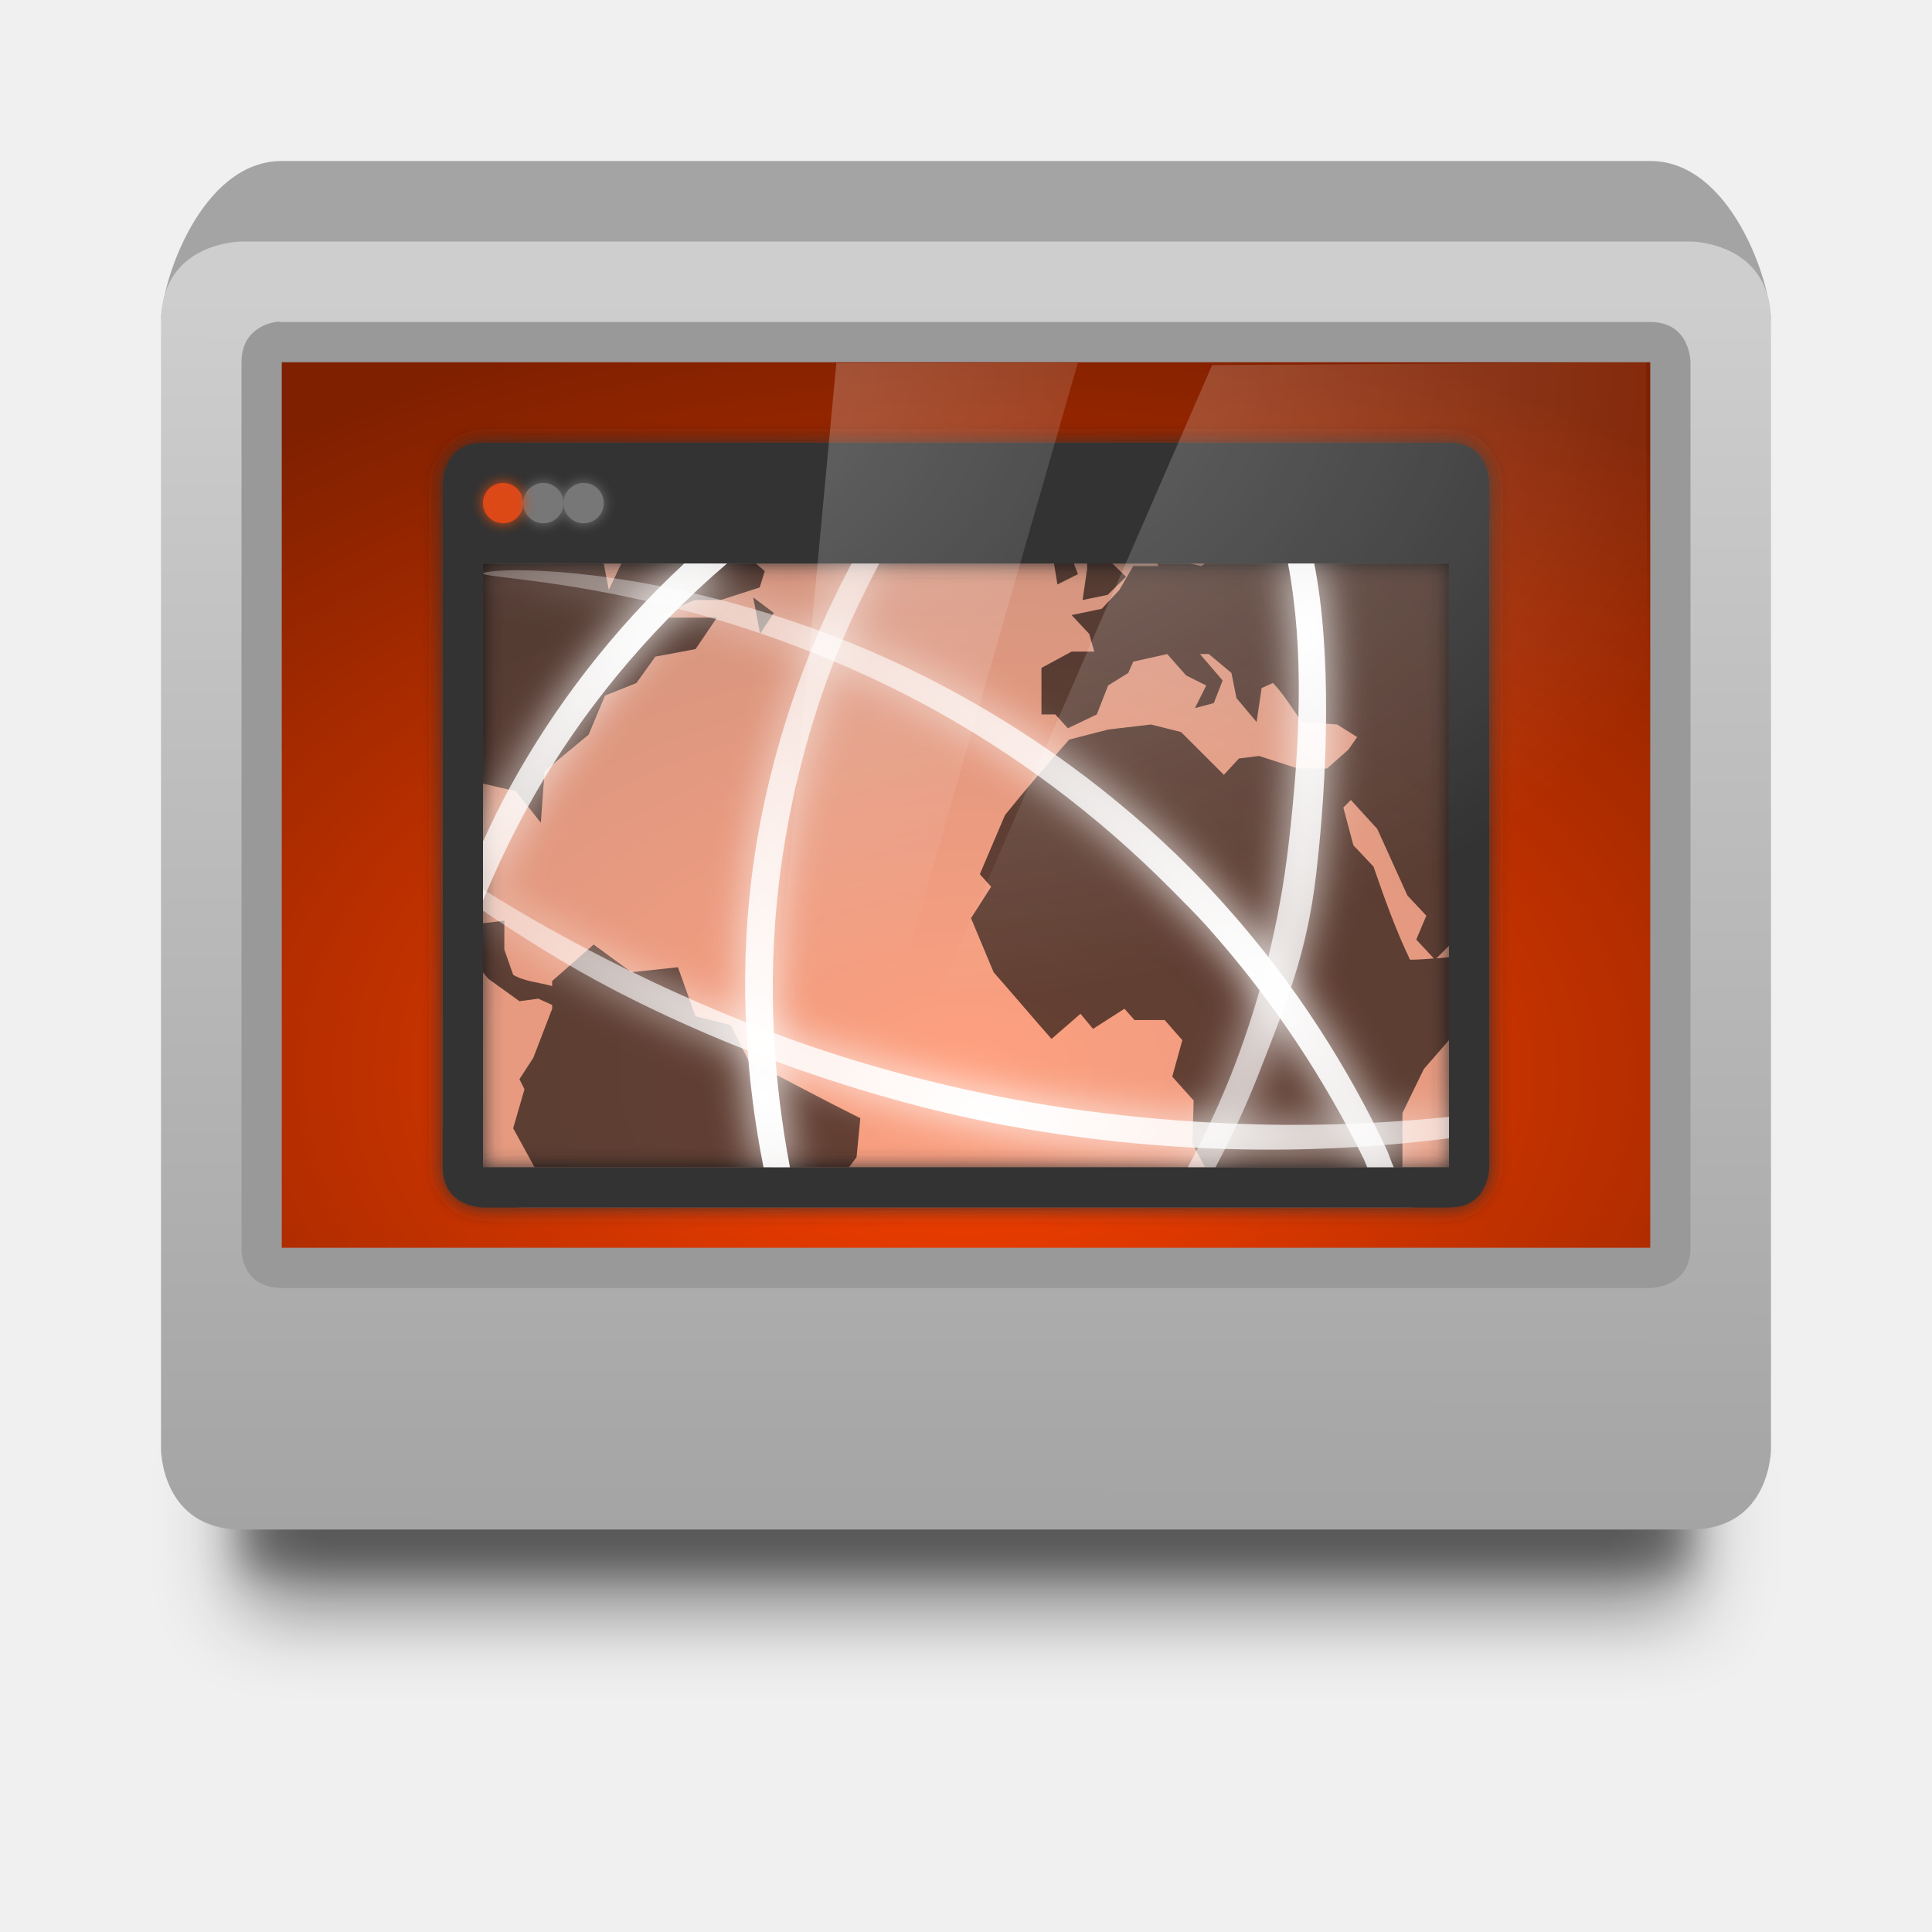
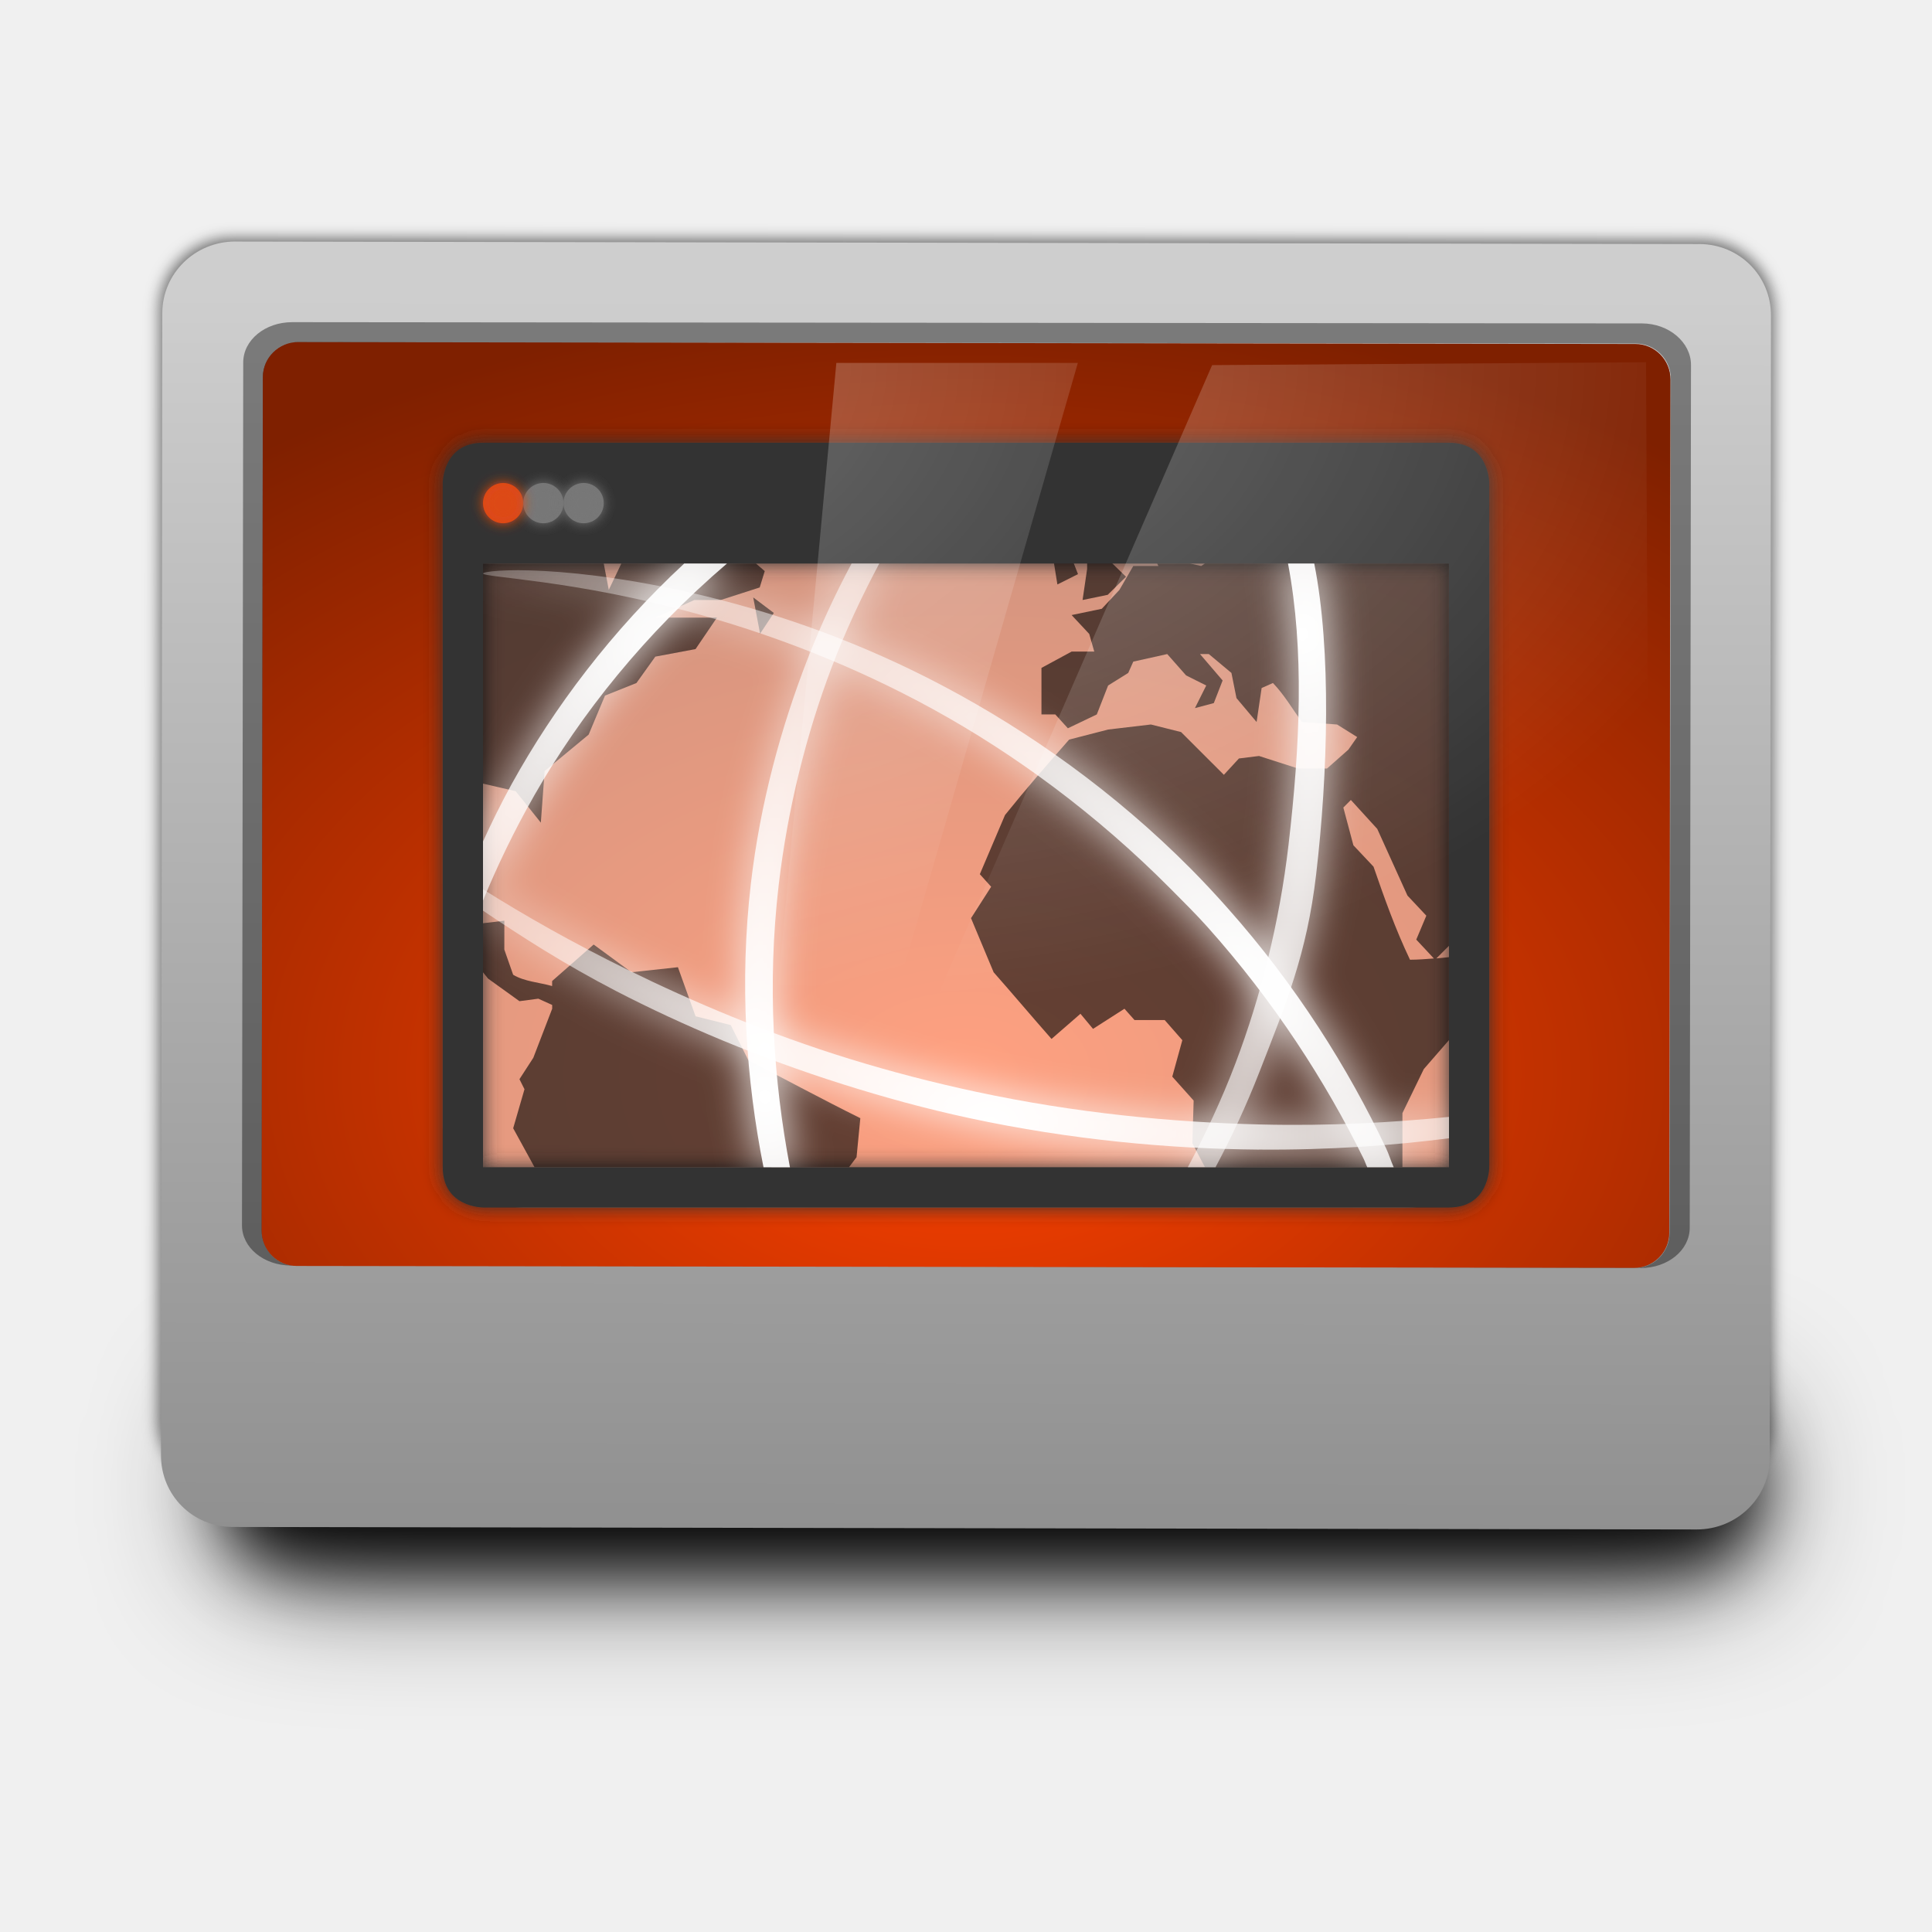
<svg xmlns="http://www.w3.org/2000/svg" xmlns:xlink="http://www.w3.org/1999/xlink" width="48" height="48" id="svg2985" version="1.1">
  <defs id="defs2987">
    <linearGradient id="linearGradient4538">
      <stop style="stop-color:#ffffff;stop-opacity:1;" offset="0" id="stop4540" />
      <stop id="stop4546" offset="0.5" style="stop-color:#ffffff;stop-opacity:0;" />
      <stop style="stop-color:#ffffff;stop-opacity:0;" offset="1" id="stop4542" />
    </linearGradient>
    <linearGradient id="linearGradient4195">
      <stop id="stop4197" offset="0" style="stop-color:#df5e28;stop-opacity:0.941;" />
      <stop id="stop4199" offset="1" style="stop-color:#1a1716;stop-opacity:0.941" />
    </linearGradient>
+     <filter color-interpolation-filters="sRGB" id="filter11507">
+       <feGaussianBlur stdDeviation="1.056" id="feGaussianBlur11509" />
+     </filter>
    <linearGradient id="linearGradient10954">
      <stop style="stop-color:#909090;stop-opacity:1;" offset="0" id="stop10956" />
      <stop style="stop-color:#cecece;stop-opacity:1" offset="1" id="stop10958" />
    </linearGradient>
    <linearGradient id="linearGradient10938">
      <stop style="stop-color:#dadada;stop-opacity:1" offset="0" id="stop10940" />
      <stop style="stop-color:#f6f6f5;stop-opacity:1" offset="1" id="stop10942" />
    </linearGradient>
    <linearGradient id="linearGradient11438">
      <stop style="stop-color:#babdb6;stop-opacity:1;" offset="0" id="stop11440" />
      <stop style="stop-color:#4a4d46;stop-opacity:1" offset="1" id="stop11442" />
    </linearGradient>
    <linearGradient id="linearGradient10966">
      <stop style="stop-color:#ffffff;stop-opacity:1;" offset="0" id="stop10968" />
      <stop style="stop-color:#f0f0f0;stop-opacity:1" offset="1" id="stop10970" />
    </linearGradient>
    <linearGradient id="linearGradient11473">
      <stop style="stop-color:#ff4100;stop-opacity:1;" offset="0" id="stop11475" />
      <stop id="stop4454" offset="1" style="stop-color:#7f2000;stop-opacity:1;" />
    </linearGradient>
    <linearGradient id="linearGradient4788">
      <stop id="stop4790" offset="0" style="stop-color:#ffffff;stop-opacity:1;" />
      <stop id="stop4792" offset="1" style="stop-color:#ffffff;stop-opacity:0;" />
    </linearGradient>
    <radialGradient xlink:href="#linearGradient12771" id="radialGradient12777" cx="144.167" cy="129.174" fx="144.167" fy="129.174" r="97.906" gradientTransform="matrix(1.16579,-0.05054328,0.0329754,0.746793,-28.16094,39.99441)" gradientUnits="userSpaceOnUse" />
    <linearGradient id="linearGradient12771">
      <stop style="stop-color:#ffffff;stop-opacity:1;" offset="0" id="stop12773" />
      <stop style="stop-color:#ffffff;stop-opacity:0;" offset="1" id="stop12775" />
    </linearGradient>
    <radialGradient xlink:href="#linearGradient12771" id="radialGradient3521" cx="144.167" cy="129.174" fx="144.167" fy="129.174" r="97.906" gradientTransform="matrix(1.16579,-0.05054328,0.0329754,0.746793,-28.16094,39.99441)" gradientUnits="userSpaceOnUse" />
    <radialGradient xlink:href="#linearGradient12771" id="radialGradient3529" cx="144.167" cy="129.174" fx="144.167" fy="129.174" r="97.906" gradientTransform="matrix(1.16579,-0.05054328,0.0329754,0.746793,-28.16094,39.99441)" gradientUnits="userSpaceOnUse" />
    <radialGradient xlink:href="#linearGradient12771" id="radialGradient3537" cx="144.167" cy="129.174" fx="144.167" fy="129.174" r="97.906" gradientTransform="matrix(1.16579,-0.05054328,0.0329754,0.746793,-28.16094,39.99441)" gradientUnits="userSpaceOnUse" />
    <radialGradient xlink:href="#linearGradient12771" id="radialGradient3545" cx="144.167" cy="129.174" fx="144.167" fy="129.174" r="97.906" gradientTransform="matrix(1.16579,-0.05054328,0.0329754,0.746793,-28.16094,39.99441)" gradientUnits="userSpaceOnUse" />
    <radialGradient xlink:href="#linearGradient12771" id="radialGradient3553" cx="144.167" cy="129.174" fx="144.167" fy="129.174" r="97.906" gradientTransform="matrix(1.16579,-0.05054328,0.0329754,0.746793,-28.16094,39.99441)" gradientUnits="userSpaceOnUse" />
    <radialGradient xlink:href="#linearGradient12771" id="radialGradient3561" cx="144.167" cy="129.174" fx="144.167" fy="129.174" r="97.906" gradientTransform="matrix(1.16579,-0.05054328,0.0329754,0.746793,-28.16094,39.99441)" gradientUnits="userSpaceOnUse" />
    <radialGradient xlink:href="#linearGradient12771" id="radialGradient3569" cx="144.167" cy="129.174" fx="144.167" fy="129.174" r="97.906" gradientTransform="matrix(1.16579,-0.05054328,0.0329754,0.746793,-28.16094,39.99441)" gradientUnits="userSpaceOnUse" />
    <radialGradient xlink:href="#linearGradient12771" id="radialGradient3577" cx="144.167" cy="129.174" fx="144.167" fy="129.174" r="97.906" gradientTransform="matrix(1.16579,-0.05054328,0.0329754,0.746793,-28.16094,39.99441)" gradientUnits="userSpaceOnUse" />
    <radialGradient xlink:href="#linearGradient12771" id="radialGradient3585" cx="144.167" cy="129.174" fx="144.167" fy="129.174" r="97.906" gradientTransform="matrix(1.16579,-0.05054328,0.0329754,0.746793,-28.16094,39.99441)" gradientUnits="userSpaceOnUse" />
    <radialGradient xlink:href="#linearGradient12771" id="radialGradient3593" cx="144.167" cy="129.174" fx="144.167" fy="129.174" r="97.906" gradientTransform="matrix(1.16579,-0.05054328,0.0329754,0.746793,-28.16094,39.99441)" gradientUnits="userSpaceOnUse" />
    <radialGradient xlink:href="#linearGradient12771" id="radialGradient3601" cx="144.167" cy="129.174" fx="144.167" fy="129.174" r="97.906" gradientTransform="matrix(1.16579,-0.05054328,0.0329754,0.746793,-28.16094,39.99441)" gradientUnits="userSpaceOnUse" />
    <radialGradient r="97.906" fy="129.174" fx="144.167" cy="129.174" cx="144.167" gradientTransform="matrix(1.16579,-0.05054328,0.0329754,0.746793,-28.16094,39.99441)" gradientUnits="userSpaceOnUse" id="radialGradient3665" xlink:href="#linearGradient12771" />
    <radialGradient xlink:href="#linearGradient10966" id="radialGradient3348" gradientUnits="userSpaceOnUse" gradientTransform="matrix(0.1709132,2.3948575e-4,-1.885288e-4,0.1345469,-0.8241495,18.42583)" cx="149.565" cy="258.761" fx="149.565" fy="258.761" r="116.231" />
    <linearGradient xlink:href="#linearGradient10938" id="linearGradient3355" gradientUnits="userSpaceOnUse" gradientTransform="matrix(0.1760192,0,0,0.1798063,-1.587065,12.33736)" x1="134.833" y1="68.529" x2="171.903" y2="206.876" />
    <linearGradient xlink:href="#linearGradient11438" id="linearGradient3357" gradientUnits="userSpaceOnUse" x1="184.951" y1="149.21" x2="185.071" y2="236.397" gradientTransform="matrix(0.1798054,0,0,0.1798054,-0.6386018,10.85333)" />
    <radialGradient xlink:href="#linearGradient12771" id="radialGradient3387" gradientUnits="userSpaceOnUse" gradientTransform="matrix(1.16579,-0.05054328,0.0329754,0.746793,-28.16094,39.99441)" cx="144.167" cy="129.174" fx="144.167" fy="129.174" r="97.906" />
    <radialGradient xlink:href="#linearGradient4788" id="radialGradient3404" gradientUnits="userSpaceOnUse" gradientTransform="matrix(-1.824376,0.00876531,-0.00620867,-1.307801,609.5291,98.0673)" cx="326.021" cy="58" fx="326.021" fy="58" r="12.5" />
    <radialGradient xlink:href="#linearGradient4788" id="radialGradient3407" gradientUnits="userSpaceOnUse" gradientTransform="matrix(-1.888202,0.00857771,-0.00642588,-1.279811,636.8603,96.52335)" cx="326.021" cy="58" fx="326.021" fy="58" r="12.5" />
    <radialGradient xlink:href="#linearGradient11473" id="radialGradient4014" gradientUnits="userSpaceOnUse" gradientTransform="matrix(0.2708409,0,0,0.1777665,-16.45829,8.840227)" cx="149.565" cy="190.137" fx="149.565" fy="190.137" r="108.515" />
    <linearGradient xlink:href="#linearGradient10954" id="linearGradient4020" gradientUnits="userSpaceOnUse" gradientTransform="matrix(0.1696838,2.3939518e-4,-2.3776336e-4,0.1708486,-1.344677,13.52782)" x1="141.315" y1="237.286" x2="141.315" y2="57.029" />
    <radialGradient xlink:href="#linearGradient4195-5" id="radialGradient3889" gradientUnits="userSpaceOnUse" gradientTransform="matrix(0.2031251,-0.08812329,0.1236326,0.3357866,-42.38554,-18.85971)" cx="189.702" cy="230.104" fx="189.702" fy="230.104" r="108.515" />
    <linearGradient id="linearGradient4195-5">
      <stop id="stop4197-5" offset="0" style="stop-color:#ff5200;stop-opacity:1;" />
      <stop id="stop4199-9" offset="1" style="stop-color:#000000;stop-opacity:1;" />
    </linearGradient>
    <filter id="filter3920">
      <feGaussianBlur stdDeviation="0.237" id="feGaussianBlur3922" />
    </filter>
    <filter id="filter4015" x="-0.36" width="1.72" y="-0.36" height="1.72">
      <feGaussianBlur stdDeviation="0.75" id="feGaussianBlur4017" />
    </filter>
    <filter id="filter4025" x="-0.36" width="1.72" y="-0.36" height="1.72">
      <feGaussianBlur stdDeviation="0.75" id="feGaussianBlur4027" />
    </filter>
    <filter id="filter4035" x="-0.36" width="1.72" y="-0.36" height="1.72">
      <feGaussianBlur stdDeviation="0.75" id="feGaussianBlur4037" />
    </filter>
    <radialGradient xlink:href="#linearGradient11473" id="radialGradient4112" gradientUnits="userSpaceOnUse" gradientTransform="matrix(0.2708409,0,0,0.1777665,-16.45829,8.840227)" cx="149.565" cy="190.137" fx="149.565" fy="190.137" r="108.515" />
    <radialGradient xlink:href="#linearGradient11473" id="radialGradient4115" gradientUnits="userSpaceOnUse" gradientTransform="matrix(0.2708409,0,0,0.1777665,-16.45829,8.840227)" cx="149.565" cy="190.137" fx="149.565" fy="190.137" r="108.515" />
+     <filter color-interpolation-filters="sRGB" id="filter11490-5-0" x="-0.107" width="1.214" y="-1.352" height="3.703">
+       <feGaussianBlur stdDeviation="1.83" id="feGaussianBlur11492-5-8" />
+     </filter>
+     <filter color-interpolation-filters="sRGB" id="filter11472-2-8" x="-0.052" width="1.104" y="-0.655" height="2.311">
+       <feGaussianBlur stdDeviation="0.887" id="feGaussianBlur11474-3-4" />
+     </filter>
    <linearGradient id="linearGradient3837">
      <stop style="stop-color:#c3beba;stop-opacity:1;" offset="0" id="stop3839" />
      <stop style="stop-color:#e2e1de;stop-opacity:1" offset="1" id="stop3841" />
    </linearGradient>
    <linearGradient xlink:href="#linearGradient3837" id="linearGradient4159" gradientUnits="userSpaceOnUse" gradientTransform="matrix(0.952381,0,0,0.875,-33.8244,-74.4375)" x1="7" y1="51" x2="24" y2="51" />
    <radialGradient xlink:href="#linearGradient3991-2-6" id="radialGradient3300" gradientUnits="userSpaceOnUse" gradientTransform="matrix(2.669952,0,0,2.086414,-23.09577,-52.71681)" cx="17.048" cy="33.642" fx="17.048" fy="33.642" r="13.703" />
    <linearGradient id="linearGradient3991-2-6">
      <stop style="stop-color:#ffffff;stop-opacity:1;" offset="0" id="stop3993-6-8" />
      <stop style="stop-color:#ffffff;stop-opacity:0;" offset="1" id="stop3995-6-3" />
    </linearGradient>
    <radialGradient xlink:href="#linearGradient3999-1-7" id="radialGradient3292" gradientUnits="userSpaceOnUse" gradientTransform="matrix(8.887429,0,0,9.350047,-117.5592,-383.6023)" cx="14.98" cy="44.726" fx="14.98" fy="44.726" r="4.36" />
    <linearGradient id="linearGradient3999-1-7">
      <stop style="stop-color:#ffffff;stop-opacity:1;" offset="0" id="stop4001-2-6" />
      <stop style="stop-color:#ffffff;stop-opacity:0;" offset="1" id="stop4003-9-5" />
    </linearGradient>
    <linearGradient id="linearGradient3983-4-1">
      <stop style="stop-color:#ffffff;stop-opacity:1;" offset="0" id="stop3985-7-3" />
      <stop style="stop-color:#ffffff;stop-opacity:0;" offset="1" id="stop3987-8-6" />
    </linearGradient>
    <linearGradient id="linearGradient4007-0-4">
      <stop style="stop-color:#ffffff;stop-opacity:1;" offset="0" id="stop4009-0-6" />
      <stop style="stop-color:#ffffff;stop-opacity:0;" offset="1" id="stop4011-1-4" />
    </linearGradient>
    <linearGradient id="linearGradient3991-2-6-2">
      <stop style="stop-color:#ffffff;stop-opacity:1;" offset="0" id="stop3993-6-8-8" />
      <stop style="stop-color:#ffffff;stop-opacity:0;" offset="1" id="stop3995-6-3-5" />
    </linearGradient>
    <radialGradient xlink:href="#linearGradient3999-1-7-3" id="radialGradient3114" gradientUnits="userSpaceOnUse" gradientTransform="matrix(6.059611,0,0,6.375032,-80.42158,-259.1527)" cx="14.98" cy="44.726" fx="14.98" fy="44.726" r="4.36" />
    <linearGradient id="linearGradient3999-1-7-3">
      <stop style="stop-color:#ffffff;stop-opacity:1;" offset="0" id="stop4001-2-6-8" />
      <stop style="stop-color:#ffffff;stop-opacity:0;" offset="1" id="stop4003-9-5-7" />
    </linearGradient>
    <radialGradient xlink:href="#linearGradient3999-1-7-3" id="radialGradient4691" gradientUnits="userSpaceOnUse" gradientTransform="matrix(6.059611,0,0,-6.375032,-71.76533,328.3715)" cx="14.98" cy="44.726" fx="14.98" fy="44.726" r="4.36" />
    <radialGradient xlink:href="#linearGradient3991-2-6-2" id="radialGradient4694" gradientUnits="userSpaceOnUse" gradientTransform="matrix(1.820422,0,0,-1.422555,-6.454496,91.7984)" cx="17.048" cy="33.642" fx="17.048" fy="33.642" r="13.703" />
    <radialGradient xlink:href="#linearGradient4007-0-4" id="radialGradient4697" gradientUnits="userSpaceOnUse" gradientTransform="matrix(2.273915,0,0,-1.959257,-12.41805,127.5658)" cx="12.846" cy="48.694" fx="12.846" fy="48.694" r="10.719" />
    <radialGradient xlink:href="#linearGradient3983-4-1" id="radialGradient4700" gradientUnits="userSpaceOnUse" gradientTransform="matrix(3.190679,-0.3029374,-0.2980043,-3.139524,-30.07627,187.7122)" cx="23.192" cy="44.639" fx="23.192" fy="44.639" r="8.988" />
    <radialGradient xlink:href="#linearGradient3999-1-7-3" id="radialGradient4704" gradientUnits="userSpaceOnUse" gradientTransform="matrix(-6.059611,0,0,6.375032,123.1211,-253.3715)" cx="14.98" cy="44.726" fx="14.98" fy="44.726" r="4.36" />
    <filter id="filter4737">
      <feGaussianBlur stdDeviation="0.488" id="feGaussianBlur4739" />
    </filter>
-     <filter color-interpolation-filters="sRGB" id="filter6306" x="-0.067" width="1.133" y="-0.6" height="2.2">
-       <feGaussianBlur stdDeviation="1" id="feGaussianBlur6308" />
+     <filter color-interpolation-filters="sRGB" id="filter11490-5-0-1" x="-0.107" width="1.214" y="-1.352" height="3.703">
+       <feGaussianBlur stdDeviation="1.83" id="feGaussianBlur11492-5-8-8" />
    </filter>
-     <filter color-interpolation-filters="sRGB" id="filter6294" x="-0.032" width="1.063" y="-0.57" height="2.14">
-       <feGaussianBlur stdDeviation="0.475" id="feGaussianBlur6296" />
+     <filter color-interpolation-filters="sRGB" id="filter11472-2-8-7" x="-0.052" width="1.104" y="-0.655" height="2.311">
+       <feGaussianBlur stdDeviation="0.887" id="feGaussianBlur11474-3-4-0" />
    </filter>
-     <linearGradient xlink:href="#linearGradient10954-4" id="linearGradient4020-4" gradientUnits="userSpaceOnUse" gradientTransform="matrix(0.1696838,2.3939518e-4,-2.3776336e-4,0.1708486,-1.344677,13.52782)" x1="141.315" y1="237.286" x2="141.315" y2="57.029" />
-     <linearGradient id="linearGradient10954-4">
-       <stop style="stop-color:#a4a4a4;stop-opacity:1;" offset="0" id="stop10956-8" />
-       <stop style="stop-color:#cecece;stop-opacity:1" offset="1" id="stop10958-8" />
-     </linearGradient>
  </defs>
  <g id="layer1" transform="translate(0,-16)">
-     <rect ry="0" y="52" x="6" height="4" width="36" id="rect6310" style="opacity:0.45;fill:#000000;fill-opacity:1;fill-rule:nonzero;stroke:none;filter:url(#filter6306)" />
-     <rect ry="1" rx="0" y="53" x="6" height="2" width="36" id="rect6312" style="opacity:0.35;fill:#000000;fill-opacity:1;fill-rule:nonzero;stroke:none;filter:url(#filter6294)" />
-     <path style="fill:#a4a4a4;fill-opacity:1;stroke:none;display:inline;enable-background:new" d="m 41,20 c 2,0 3,3 3,4 0,-0.554 -1,-1 -1,-1 l -38,0 c 0,0 -1,0.446 -1,1 0,-1 1,-4 3,-4 z" id="path6314" />
-     <path id="path6316" d="m 6,22 c 0,0 -2,0 -2,2 l 0,28 c 0,0 0,2 2,2 l 36,0 c 2,0 2,-2 2,-2 l 0,-28 c 0,-2 -2,-2 -2,-2 z" style="color:#000000;fill:url(#linearGradient4020-4);fill-opacity:1;fill-rule:nonzero;stroke:none;stroke-width:2;marker:none;visibility:visible;display:inline;overflow:visible;enable-background:accumulate" />
+     <g id="g3990">
+       <rect transform="matrix(0.9216359,0,0,1,2.480738,-0.248838)" ry="1.625" rx="1.763" y="51.606" x="3.438" height="3.25" width="41.125" id="rect11476" style="color:#000000;fill:#000000;fill-opacity:1;fill-rule:nonzero;stroke:none;stroke-width:1;marker:none;visibility:visible;display:inline;overflow:visible;filter:url(#filter11490-5-0-1);enable-background:accumulate" />
+       <rect transform="matrix(0.9254159,0,0,1.065246,1.464686,-3.855101)" style="color:#000000;fill:#000000;fill-opacity:1;fill-rule:nonzero;stroke:none;stroke-width:1;marker:none;visibility:visible;display:inline;overflow:visible;filter:url(#filter11472-2-8-7);enable-background:accumulate" id="rect11446" width="41.125" height="3.25" x="4.437" y="51.731" rx="1.756" ry="1.525" />
+     </g>
+     <rect transform="matrix(0.1702639,2.3308569e-4,-2.3857596e-4,0.1663457,-1.431396,13.67281)" ry="10.788" rx="10.54" y="49.529" x="31.815" height="187" width="235.5" id="rect10522" style="opacity:0.556;color:#000000;fill:#000000;fill-opacity:1;fill-rule:nonzero;stroke:none;stroke-width:2;marker:none;visibility:visible;display:inline;overflow:visible;filter:url(#filter11507);enable-background:accumulate" />
+     <path style="color:#000000;fill:url(#linearGradient4020);fill-opacity:1;fill-rule:nonzero;stroke:none;stroke-width:2;marker:none;visibility:visible;display:inline;overflow:visible;enable-background:accumulate" d="m 5.844,22 c -0.994,-0.001 -1.811,0.787 -1.812,1.781 L 4,52.156 c -0.001,0.994 0.787,1.78 1.781,1.781 l 36.375,0.062 c 0.994,0.001 1.811,-0.787 1.812,-1.781 L 44,23.844 c 0.001,-0.994 -0.787,-1.78 -1.781,-1.781 l -36.375,-0.062 z m 1.562,2.5 33.219,0.062 c 0.483,6.84e-4 0.876,0.389 0.875,0.875 l -0.031,21.188 c -6.74e-4,0.486 -0.392,0.876 -0.875,0.875 L 7.375,47.437 C 6.892,47.437 6.499,47.048 6.5,46.562 l 0.031,-21.188 c 6.74e-4,-0.486 0.392,-0.876 0.875,-0.875 z" id="rect10524" />
+     <path style="opacity:0.4;color:#000000;fill:#000000;fill-opacity:1;fill-rule:nonzero;stroke:none;stroke-width:2;marker:none;visibility:visible;display:inline;overflow:visible;enable-background:accumulate" d="m 7.262,24.004 c -0.676,-9.51e-4 -1.218,0.444 -1.219,1 l -0.031,21.438 c -7.77e-4,0.556 0.543,0.999 1.219,1 l 0.125,0 c -0.483,-6.84e-4 -0.844,-0.389 -0.844,-0.875 l 0.031,-21.188 c 6.74e-4,-0.486 0.361,-0.876 0.844,-0.875 l 33.25,0.031 c 0.483,6.84e-4 0.876,0.389 0.875,0.875 l -0.031,21.219 c -6.74e-4,0.486 -0.392,0.876 -0.875,0.875 l 0.156,0 c 0.676,9.5e-4 1.218,-0.444 1.219,-1 l 0.031,-21.438 c 7.77e-4,-0.556 -0.543,-1.03 -1.219,-1.031 l -33.531,-0.031 z" id="rect10528" />
    <rect transform="matrix(0.999999,0.00141561,-0.00138697,0.999999,0,0)" ry="0.877" rx="0.872" y="24.489" x="6.565" height="22.953" width="34.971" id="rect10538" style="color:#000000;fill:url(#radialGradient4115);fill-opacity:1;fill-rule:nonzero;stroke:none;stroke-width:2;marker:none;visibility:visible;display:inline;overflow:visible;enable-background:accumulate" />
    <path id="rect3818" d="m 11.938,27.5 c -1,0 -1,1 -1,1 l 0,6 c 0,1 1,1 1,1 l 9,0 c 1,0 1,-1 1,-1 l 0,-6 c 0,0 0,-1 -1,-1 z m 0,2 9,0 0,5 -9,0 z" style="font-size:medium;font-style:normal;font-variant:normal;font-weight:normal;font-stretch:normal;text-indent:0;text-align:start;text-decoration:none;line-height:normal;letter-spacing:normal;word-spacing:normal;text-transform:none;direction:ltr;block-progression:tb;writing-mode:lr-tb;text-anchor:start;baseline-shift:baseline;color:#000000;fill:#8100ff;fill-opacity:0;stroke:none;stroke-width:2;marker:none;visibility:visible;display:inline;overflow:visible;enable-background:accumulate;font-family:Sans;-inkscape-font-specification:Sans" />
    <path id="rect3822" d="m 13,27 c -1.091,0 -2,0.909 -2,2 l 0,15 c 0,1.091 0.909,2 2,2 l 22,0 c 1.091,0 2,-0.909 2,-2 l 0,-15 c 0,-1.091 -0.909,-2 -2,-2 z" style="font-size:medium;font-style:normal;font-variant:normal;font-weight:normal;font-stretch:normal;text-indent:0;text-align:start;text-decoration:none;line-height:normal;letter-spacing:normal;word-spacing:normal;text-transform:none;direction:ltr;block-progression:tb;writing-mode:lr-tb;text-anchor:start;baseline-shift:baseline;opacity:0.5;color:#000000;fill:#ffffff;fill-opacity:1;fill-rule:nonzero;stroke:none;stroke-width:2;marker:none;visibility:visible;display:inline;overflow:visible;enable-background:accumulate;font-family:Sans;-inkscape-font-specification:Sans" />
    <path style="font-size:medium;font-style:normal;font-variant:normal;font-weight:normal;font-stretch:normal;text-indent:0;text-align:start;text-decoration:none;line-height:normal;letter-spacing:normal;word-spacing:normal;text-transform:none;direction:ltr;block-progression:tb;writing-mode:lr-tb;text-anchor:start;baseline-shift:baseline;color:#000000;fill:#333333;fill-opacity:1;stroke:none;stroke-width:2;marker:none;visibility:visible;display:inline;overflow:visible;filter:url(#filter3920);enable-background:accumulate;font-family:Sans;-inkscape-font-specification:Sans" d="m 12,27 c -1,0 -1,1 -1,1 l 0,17 c 0,1 1,1 1,1 l 24,0 c 1,0 1,-1 1,-1 l 0,-17 c 0,0 0,-1 -1,-1 z m 0,3 24,0 0,15 -24,0 z" id="path3918" />
    <g transform="translate(42.46875,-2)" id="g3482" style="fill:#000000;fill-opacity:1">
      <path transform="translate(0,28)" id="path4144" d="m -13.719,4 0.031,0.062 -0.625,0 -0.344,0.594 -0.438,0.469 -0.75,0.156 0.438,0.469 0.125,0.438 -0.562,0 -0.75,0.406 0,1.156 0.344,0 0.312,0.344 0.719,-0.344 0.281,-0.719 0.5,-0.312 0.125,-0.281 L -13.469,6.25 -13,6.781 l 0.5,0.25 -0.281,0.562 0.469,-0.125 0.219,-0.562 -0.562,-0.656 0.219,0 0.562,0.469 0.125,0.625 0.5,0.594 0.125,-0.844 0.281,-0.125 c 0.281,0.292 0.482,0.641 0.719,0.969 L -9.25,8 -8.75,8.312 -8.969,8.625 -9.5,9.094 l -0.719,0 -0.969,-0.312 -0.5,0.062 L -12.062,9.25 -13.125,8.188 -13.875,8 l -1.062,0.125 -0.969,0.25 C -16.448,8.989 -16.987,9.612 -17.5,10.25 l -0.625,1.469 0.281,0.312 -0.5,0.781 0.562,1.344 c 0.483,0.547 0.955,1.109 1.438,1.656 l 0.719,-0.625 0.312,0.375 0.781,-0.5 0.25,0.281 0.75,0 0.438,0.5 -0.25,0.906 0.531,0.594 -0.031,1.062 0.312,0.594 4.906,0 0,-1.344 0.531,-1.094 0.625,-0.719 0,-2.062 c -0.103,0.01 -0.209,0.024 -0.312,0.031 l 0.312,-0.312 0,-9.5 -6.062,0 L -12.625,4.062 -12.906,4 z m 4.812,5.875 0.656,0.719 0.75,1.656 0.469,0.5 -0.25,0.594 0.438,0.469 c -0.199,0.014 -0.389,0.031 -0.594,0.031 -0.362,-0.76 -0.631,-1.517 -0.906,-2.312 l -0.5,-0.531 -0.25,-0.938 z" style="opacity:0.6;fill:#000000;fill-opacity:1;fill-rule:nonzero;stroke:none" />
      <g transform="matrix(0.7816632,0,0,0.7816632,-38.22364,22.27876)" id="g4162" style="opacity:0.6;fill:#000000;fill-opacity:1;fill-rule:nonzero;stroke:none">
        <g id="g4166" style="fill:#000000;fill-opacity:1">
          <path d="m 28.833,12.775 -0.291,-0.741 -0.51,0.165 0.146,0.904 0.654,-0.328" id="path4168" style="fill:#000000;fill-opacity:1" />
        </g>
      </g>
      <g transform="matrix(0.7816632,0,0,0.7816632,-38.22364,22.27876)" id="g4170" style="opacity:0.6;fill:#000000;fill-opacity:1;fill-rule:nonzero;stroke:none">
        <g id="g4174" style="fill:#000000;fill-opacity:1">
          <path d="m 29.123,12.609 -0.145,0.988 0.8,-0.165 0.581,-0.575 -0.509,-0.494 C 29.679,11.908 29.482,11.483 29.268,11.046 l -0.435,0 0,0.493 0.29,0.329 0,0.74" id="path4176" style="fill:#000000;fill-opacity:1" />
        </g>
      </g>
      <path transform="translate(0,28)" id="path4184" d="m -30.469,4 0,5.469 0.812,0.188 0.625,0.781 0.094,-1.281 1.094,-0.906 0.406,-0.969 0.781,-0.312 0.469,-0.656 1,-0.188 0.531,-0.781 -1.531,0 0.969,-0.438 0.656,0 0.969,-0.312 0.125,-0.406 L -23.688,4 -27.031,4 -27.344,4.656 -27.469,4 z m 0.531,8.875 -0.531,0.062 0,1.219 0.125,0.156 0.781,0.562 0.469,-0.062 0.344,0.156 0,0.094 -0.469,1.219 -0.344,0.531 0.125,0.25 -0.281,0.969 0.531,0.969 7.812,0 0.188,-0.25 0.094,-0.969 c -0.933,-0.463 -1.855,-0.961 -2.781,-1.438 l -0.438,-0.875 -0.875,-0.219 -0.438,-1.219 -1.156,0.125 -0.938,-0.688 -1.031,0.906 0,0.125 c -0.31,-0.089 -0.693,-0.112 -0.969,-0.281 l -0.219,-0.625 z" style="opacity:0.6;fill:#000000;fill-opacity:1;fill-rule:nonzero;stroke:none" />
      <g transform="matrix(0.7816632,0,0,0.7816632,-38.22364,22.27876)" id="g4230" style="opacity:0.6;fill:#000000;fill-opacity:1;fill-rule:nonzero;stroke:none">
        <g id="g4234" style="fill:#000000;fill-opacity:1">
          <path d="m 18.729,14.666 0.436,-0.658 -0.655,-0.493 0.218,1.151" id="path4236" style="fill:#000000;fill-opacity:1" />
        </g>
      </g>
    </g>
    <g id="g4713" style="filter:url(#filter4737)">
      <path style="fill:url(#radialGradient4700);fill-rule:evenodd;stroke:none" d="m 33.969,45 c -0.035,-0.072 -0.058,-0.146 -0.094,-0.219 -0.948,-1.923 -2.216,-3.893 -3.875,-5.75 -0.284,-0.318 -0.601,-0.63 -0.906,-0.938 -1.859,-1.874 -3.896,-3.364 -5.906,-4.469 -2.011,-1.105 -3.983,-1.836 -5.656,-2.312 -1.673,-0.477 -3.063,-0.71 -4.031,-0.844 -0.968,-0.134 -1.502,-0.172 -1.5,-0.219 0.002,-0.047 0.545,-0.116 1.531,-0.062 0.986,0.054 2.404,0.231 4.125,0.656 1.721,0.425 3.737,1.117 5.812,2.219 2.076,1.101 4.214,2.605 6.125,4.531 0.314,0.317 0.615,0.641 0.906,0.969 1.701,1.913 3,3.983 3.938,5.969 0.074,0.157 0.118,0.313 0.188,0.469 z" id="path4715" />
      <path style="fill:url(#radialGradient4697);fill-rule:evenodd;stroke:none" d="m 12,38.375 0,-1.469 c 0.217,-0.474 0.452,-0.955 0.719,-1.438 C 13.76,33.584 15.198,31.67 17,30 l 1.062,0 c -2.026,1.732 -3.627,3.729 -4.781,5.75 -0.504,0.883 -0.93,1.772 -1.281,2.625 z" id="path4717" />
      <path style="fill:url(#radialGradient4694);fill-rule:evenodd;stroke:none" d="m 31.281,44.562 c -2.223,-0.019 -4.679,-0.243 -7.188,-0.781 -1.099,-0.236 -2.136,-0.522 -3.156,-0.844 -2.073,-0.654 -3.991,-1.467 -5.625,-2.312 -1.287,-0.667 -2.351,-1.352 -3.312,-2 l 0,-0.531 c 1.03,0.648 2.209,1.32 3.594,2 1.625,0.798 3.492,1.59 5.531,2.219 1.003,0.309 2.046,0.581 3.125,0.812 2.462,0.528 4.877,0.76 7.062,0.812 1.741,0.042 3.277,-0.048 4.688,-0.188 l 0,0.531 c -1.406,0.18 -2.985,0.296 -4.719,0.281 z" id="path4719" />
      <path style="fill:url(#radialGradient4691);fill-rule:evenodd;stroke:none" d="m 18.969,45 c -0.431,-2.17 -0.603,-4.573 -0.312,-7.062 0.23,-1.975 0.747,-3.871 1.406,-5.562 0.33,-0.847 0.695,-1.629 1.094,-2.375 l 0.688,0 c -0.431,0.811 -0.837,1.666 -1.188,2.594 -0.623,1.648 -1.089,3.489 -1.312,5.406 -0.287,2.466 -0.129,4.846 0.281,7 z" id="path4721" />
      <path id="path4723" d="m 32.652,30 c 0.431,2.17 0.338,5.236 0.047,7.725 -0.23,1.975 -0.747,3.208 -1.406,4.9 -0.33,0.847 -0.695,1.629 -1.094,2.375 l -0.688,0 c 0.431,-0.811 0.837,-1.666 1.188,-2.594 C 31.323,40.758 31.788,38.917 32.012,37 32.299,34.534 32.41,32.154 32,30 z" style="fill:url(#radialGradient4704);fill-rule:evenodd;stroke:none" />
    </g>
    <path id="rect3818-4" d="m 12,27 c -1,0 -1,1 -1,1 l 0,17 c 0,1 1,1 1,1 l 24,0 c 1,0 1,-1 1,-1 l 0,-17 c 0,0 0,-1 -1,-1 z m 0,3 24,0 0,15 -24,0 z" style="font-size:medium;font-style:normal;font-variant:normal;font-weight:normal;font-stretch:normal;text-indent:0;text-align:start;text-decoration:none;line-height:normal;letter-spacing:normal;word-spacing:normal;text-transform:none;direction:ltr;block-progression:tb;writing-mode:lr-tb;text-anchor:start;baseline-shift:baseline;color:#000000;fill:#333333;fill-opacity:1;stroke:none;stroke-width:2;marker:none;visibility:visible;display:inline;overflow:visible;enable-background:accumulate;font-family:Sans;-inkscape-font-specification:Sans" />
    <g id="g4039" transform="translate(-1,-1)">
      <path style="fill:#dd4814;fill-opacity:1;stroke:none" id="path3979" d="M 60,20.5 C 60,21.881 58.881,23 57.5,23 56.119,23 55,21.881 55,20.5 55,19.119 56.119,18 57.5,18 c 1.381,0 2.5,1.119 2.5,2.5 z" transform="matrix(0.2,0,0,0.2,2,25.4)" />
      <path style="fill:#777777;fill-opacity:1;stroke:none" id="path4005" d="M 60,20.5 C 60,21.881 58.881,23 57.5,23 56.119,23 55,21.881 55,20.5 55,19.119 56.119,18 57.5,18 c 1.381,0 2.5,1.119 2.5,2.5 z" transform="matrix(0.2,0,0,0.2,3,25.4)" />
      <path transform="matrix(0.2,0,0,0.2,4,25.4)" d="M 60,20.5 C 60,21.881 58.881,23 57.5,23 56.119,23 55,21.881 55,20.5 55,19.119 56.119,18 57.5,18 c 1.381,0 2.5,1.119 2.5,2.5 z" id="path4007" style="fill:#777777;fill-opacity:1;stroke:none" />
      <path transform="matrix(0.2,0,0,0.2,3,25.4)" d="M 60,20.5 C 60,21.881 58.881,23 57.5,23 56.119,23 55,21.881 55,20.5 55,19.119 56.119,18 57.5,18 c 1.381,0 2.5,1.119 2.5,2.5 z" id="path4009" style="fill:#777777;fill-opacity:1;stroke:none;filter:url(#filter4015)" />
      <path style="fill:#777777;fill-opacity:1;stroke:none;filter:url(#filter4025)" id="path4019" d="M 60,20.5 C 60,21.881 58.881,23 57.5,23 56.119,23 55,21.881 55,20.5 55,19.119 56.119,18 57.5,18 c 1.381,0 2.5,1.119 2.5,2.5 z" transform="matrix(0.2,0,0,0.2,4,25.4)" />
      <path transform="matrix(0.2,0,0,0.2,2,25.4)" d="M 60,20.5 C 60,21.881 58.881,23 57.5,23 56.119,23 55,21.881 55,20.5 55,19.119 56.119,18 57.5,18 c 1.381,0 2.5,1.119 2.5,2.5 z" id="path4029" style="fill:#dd4814;fill-opacity:1;stroke:none;filter:url(#filter4035)" />
    </g>
    <rect style="fill:none;fill-opacity:1;stroke:none" id="rect4189" width="16.705" height="23.776" x="6.718" y="7.253" rx="0.872" ry="0.877" transform="translate(0,16)" />
    <path id="path10592" d="m 20.779,25.016 6,0 -4.486,15.605 -2.96,-0.161 z" style="opacity:0.3;fill:url(#radialGradient3404);fill-opacity:1;stroke:none;display:inline;enable-background:new" />
    <path style="opacity:0.3;fill:url(#radialGradient3407);fill-opacity:1;stroke:none;display:inline;enable-background:new" d="M 30.115,25.071 40.895,25 41,45.909 21,46 z" id="path10590" />
    <g id="g4706">
      <path id="path4688" d="m 33.969,45 c -0.035,-0.072 -0.058,-0.146 -0.094,-0.219 -0.948,-1.923 -2.216,-3.893 -3.875,-5.75 -0.284,-0.318 -0.601,-0.63 -0.906,-0.938 -1.859,-1.874 -3.896,-3.364 -5.906,-4.469 -2.011,-1.105 -3.983,-1.836 -5.656,-2.312 -1.673,-0.477 -3.063,-0.71 -4.031,-0.844 -0.968,-0.134 -1.502,-0.172 -1.5,-0.219 0.002,-0.047 0.545,-0.116 1.531,-0.062 0.986,0.054 2.404,0.231 4.125,0.656 1.721,0.425 3.737,1.117 5.812,2.219 2.076,1.101 4.214,2.605 6.125,4.531 0.314,0.317 0.615,0.641 0.906,0.969 1.701,1.913 3,3.983 3.938,5.969 0.074,0.157 0.118,0.313 0.188,0.469 z" style="fill:url(#radialGradient4700);fill-rule:evenodd;stroke:none" />
      <path id="path4696" d="m 12,38.375 0,-1.469 c 0.217,-0.474 0.452,-0.955 0.719,-1.438 C 13.76,33.584 15.198,31.67 17,30 l 1.062,0 c -2.026,1.732 -3.627,3.729 -4.781,5.75 -0.504,0.883 -0.93,1.772 -1.281,2.625 z" style="fill:url(#radialGradient4697);fill-rule:evenodd;stroke:none" />
      <path id="path4704" d="m 31.281,44.562 c -2.223,-0.019 -4.679,-0.243 -7.188,-0.781 -1.099,-0.236 -2.136,-0.522 -3.156,-0.844 -2.073,-0.654 -3.991,-1.467 -5.625,-2.312 -1.287,-0.667 -2.351,-1.352 -3.312,-2 l 0,-0.531 c 1.03,0.648 2.209,1.32 3.594,2 1.625,0.798 3.492,1.59 5.531,2.219 1.003,0.309 2.046,0.581 3.125,0.812 2.462,0.528 4.877,0.76 7.062,0.812 1.741,0.042 3.277,-0.048 4.688,-0.188 l 0,0.531 c -1.406,0.18 -2.985,0.296 -4.719,0.281 z" style="fill:url(#radialGradient4694);fill-rule:evenodd;stroke:none" />
      <path id="path4712" d="m 18.969,45 c -0.431,-2.17 -0.603,-4.573 -0.312,-7.062 0.23,-1.975 0.747,-3.871 1.406,-5.562 0.33,-0.847 0.695,-1.629 1.094,-2.375 l 0.688,0 c -0.431,0.811 -0.837,1.666 -1.188,2.594 -0.623,1.648 -1.089,3.489 -1.312,5.406 -0.287,2.466 -0.129,4.846 0.281,7 z" style="fill:url(#radialGradient4691);fill-rule:evenodd;stroke:none" />
      <path style="fill:url(#radialGradient4704);fill-rule:evenodd;stroke:none" d="m 32.652,30 c 0.431,2.17 0.338,5.236 0.047,7.725 -0.23,1.975 -0.747,3.208 -1.406,4.9 -0.33,0.847 -0.695,1.629 -1.094,2.375 l -0.688,0 c 0.431,-0.811 0.837,-1.666 1.188,-2.594 C 31.323,40.758 31.788,38.917 32.012,37 32.299,34.534 32.41,32.154 32,30 z" id="path4702" />
    </g>
-     <path id="path6318" d="m 6.844,24 c -0.281,0.047 -0.844,0.25 -0.844,1 l 0,22 c -7.77e-4,0.556 0.324,0.999 1,1 l 34,0 c 0,0 1,0 1,-1 l 0,-22 c 0,0 0,-1 -1,-1 l -34,0 c 0,0 -0.062,-0.016 -0.156,0 z m 0.156,1 34,0 0,22 -34,0 0,-22 z" style="color:#000000;fill:#999999;fill-opacity:1;fill-rule:nonzero;stroke:none;stroke-width:2;marker:none;visibility:visible;display:inline;overflow:visible;enable-background:accumulate" />
  </g>
</svg>
